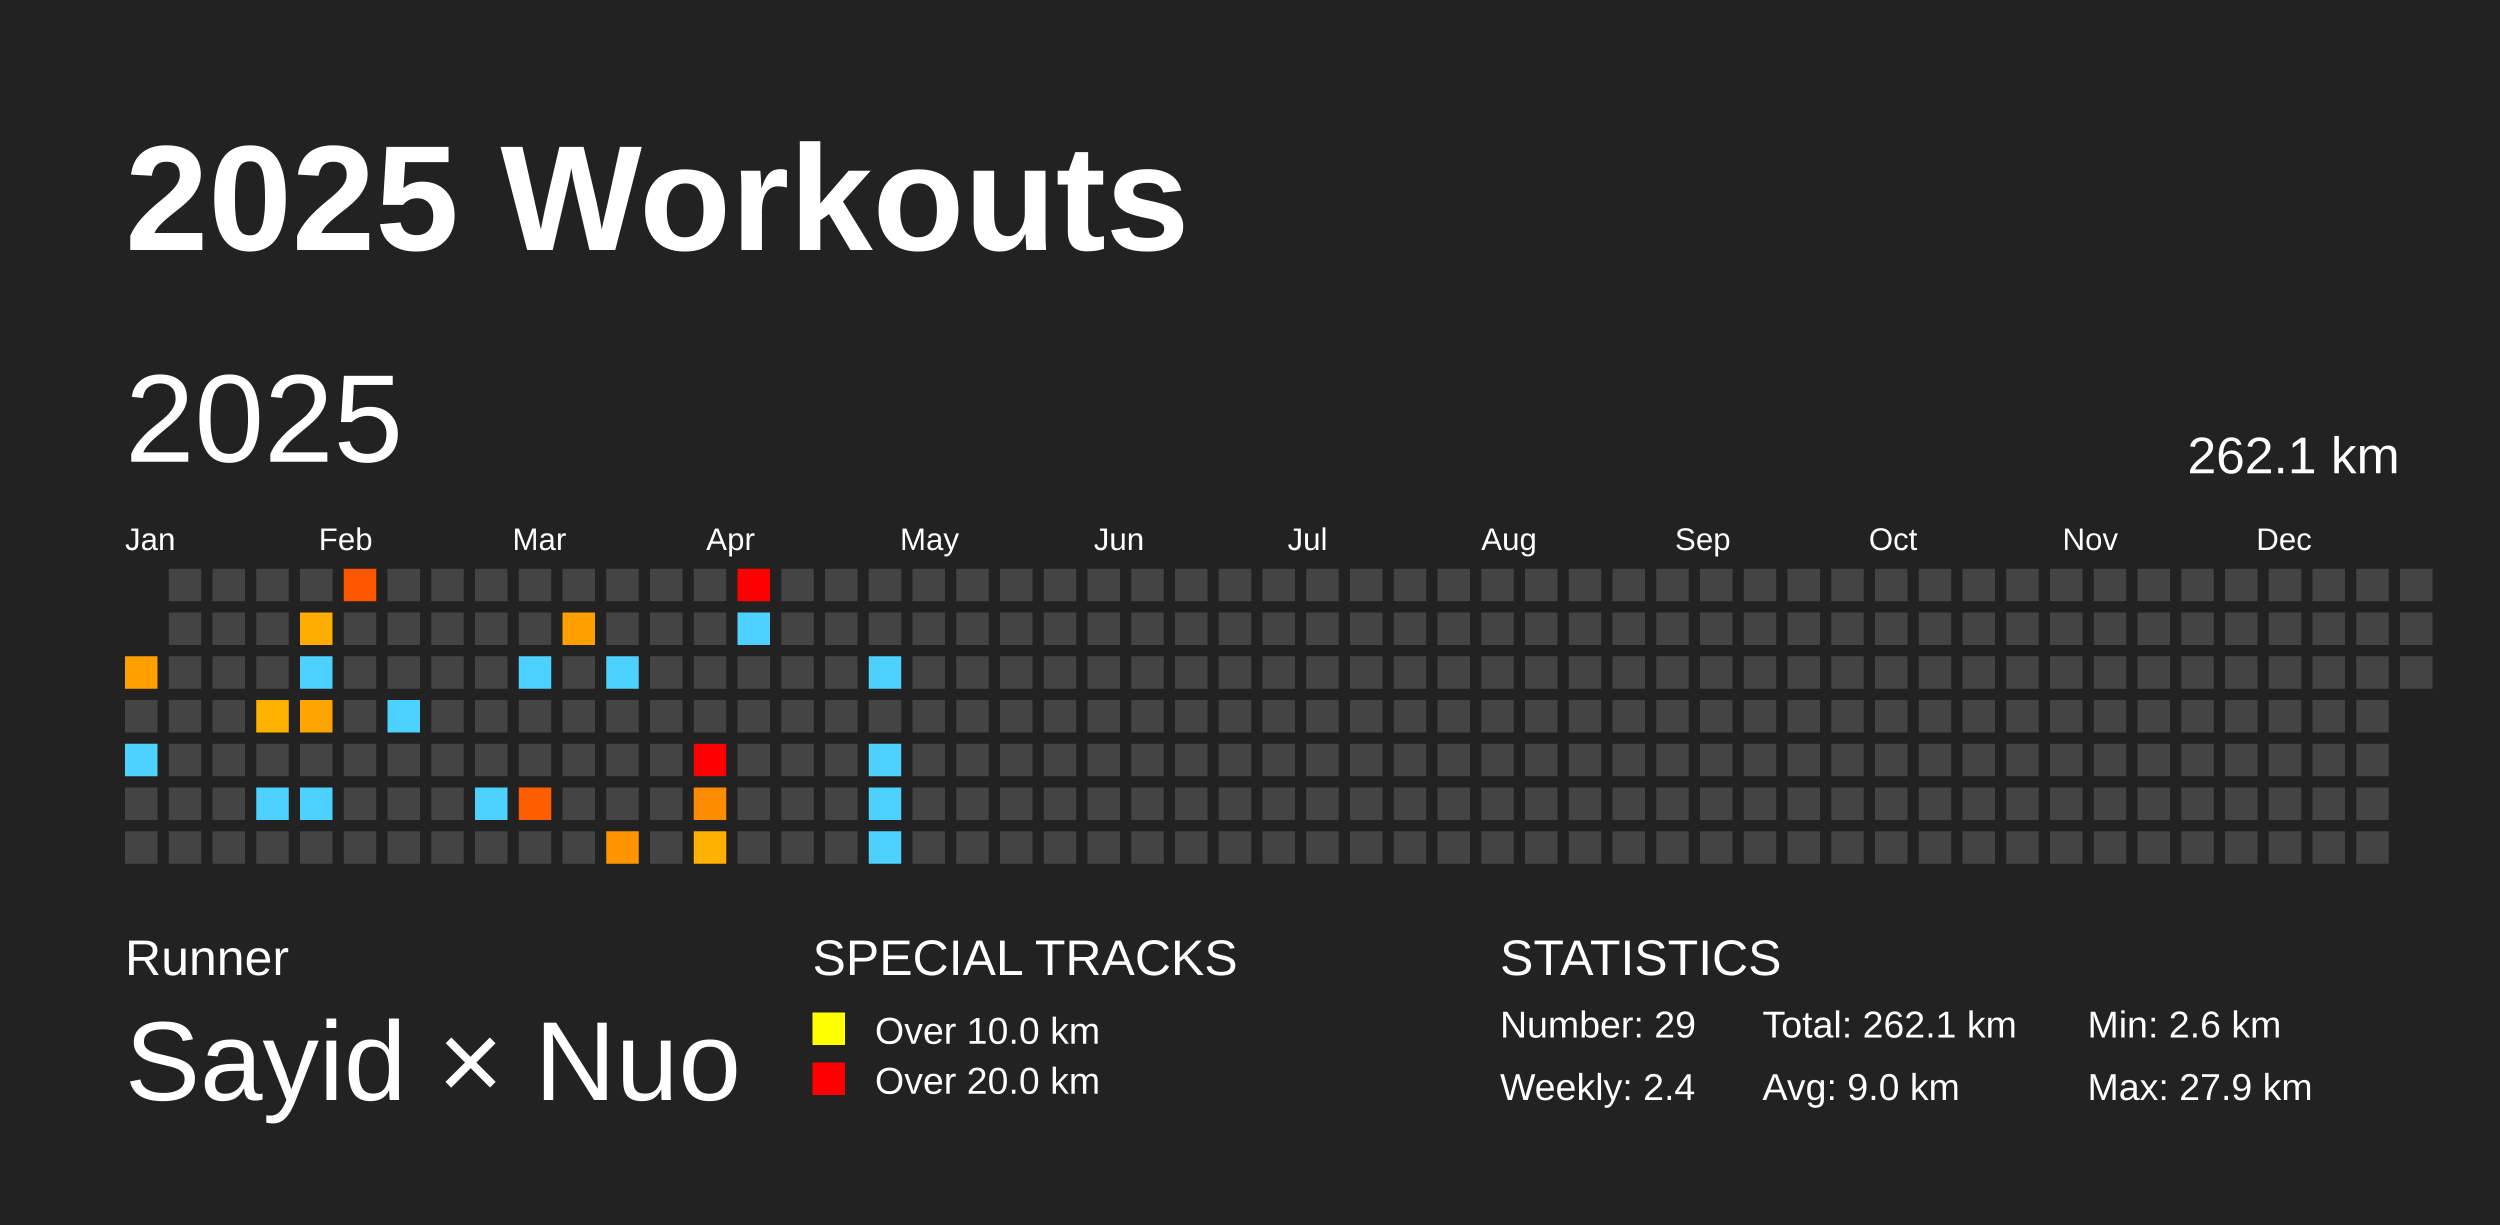
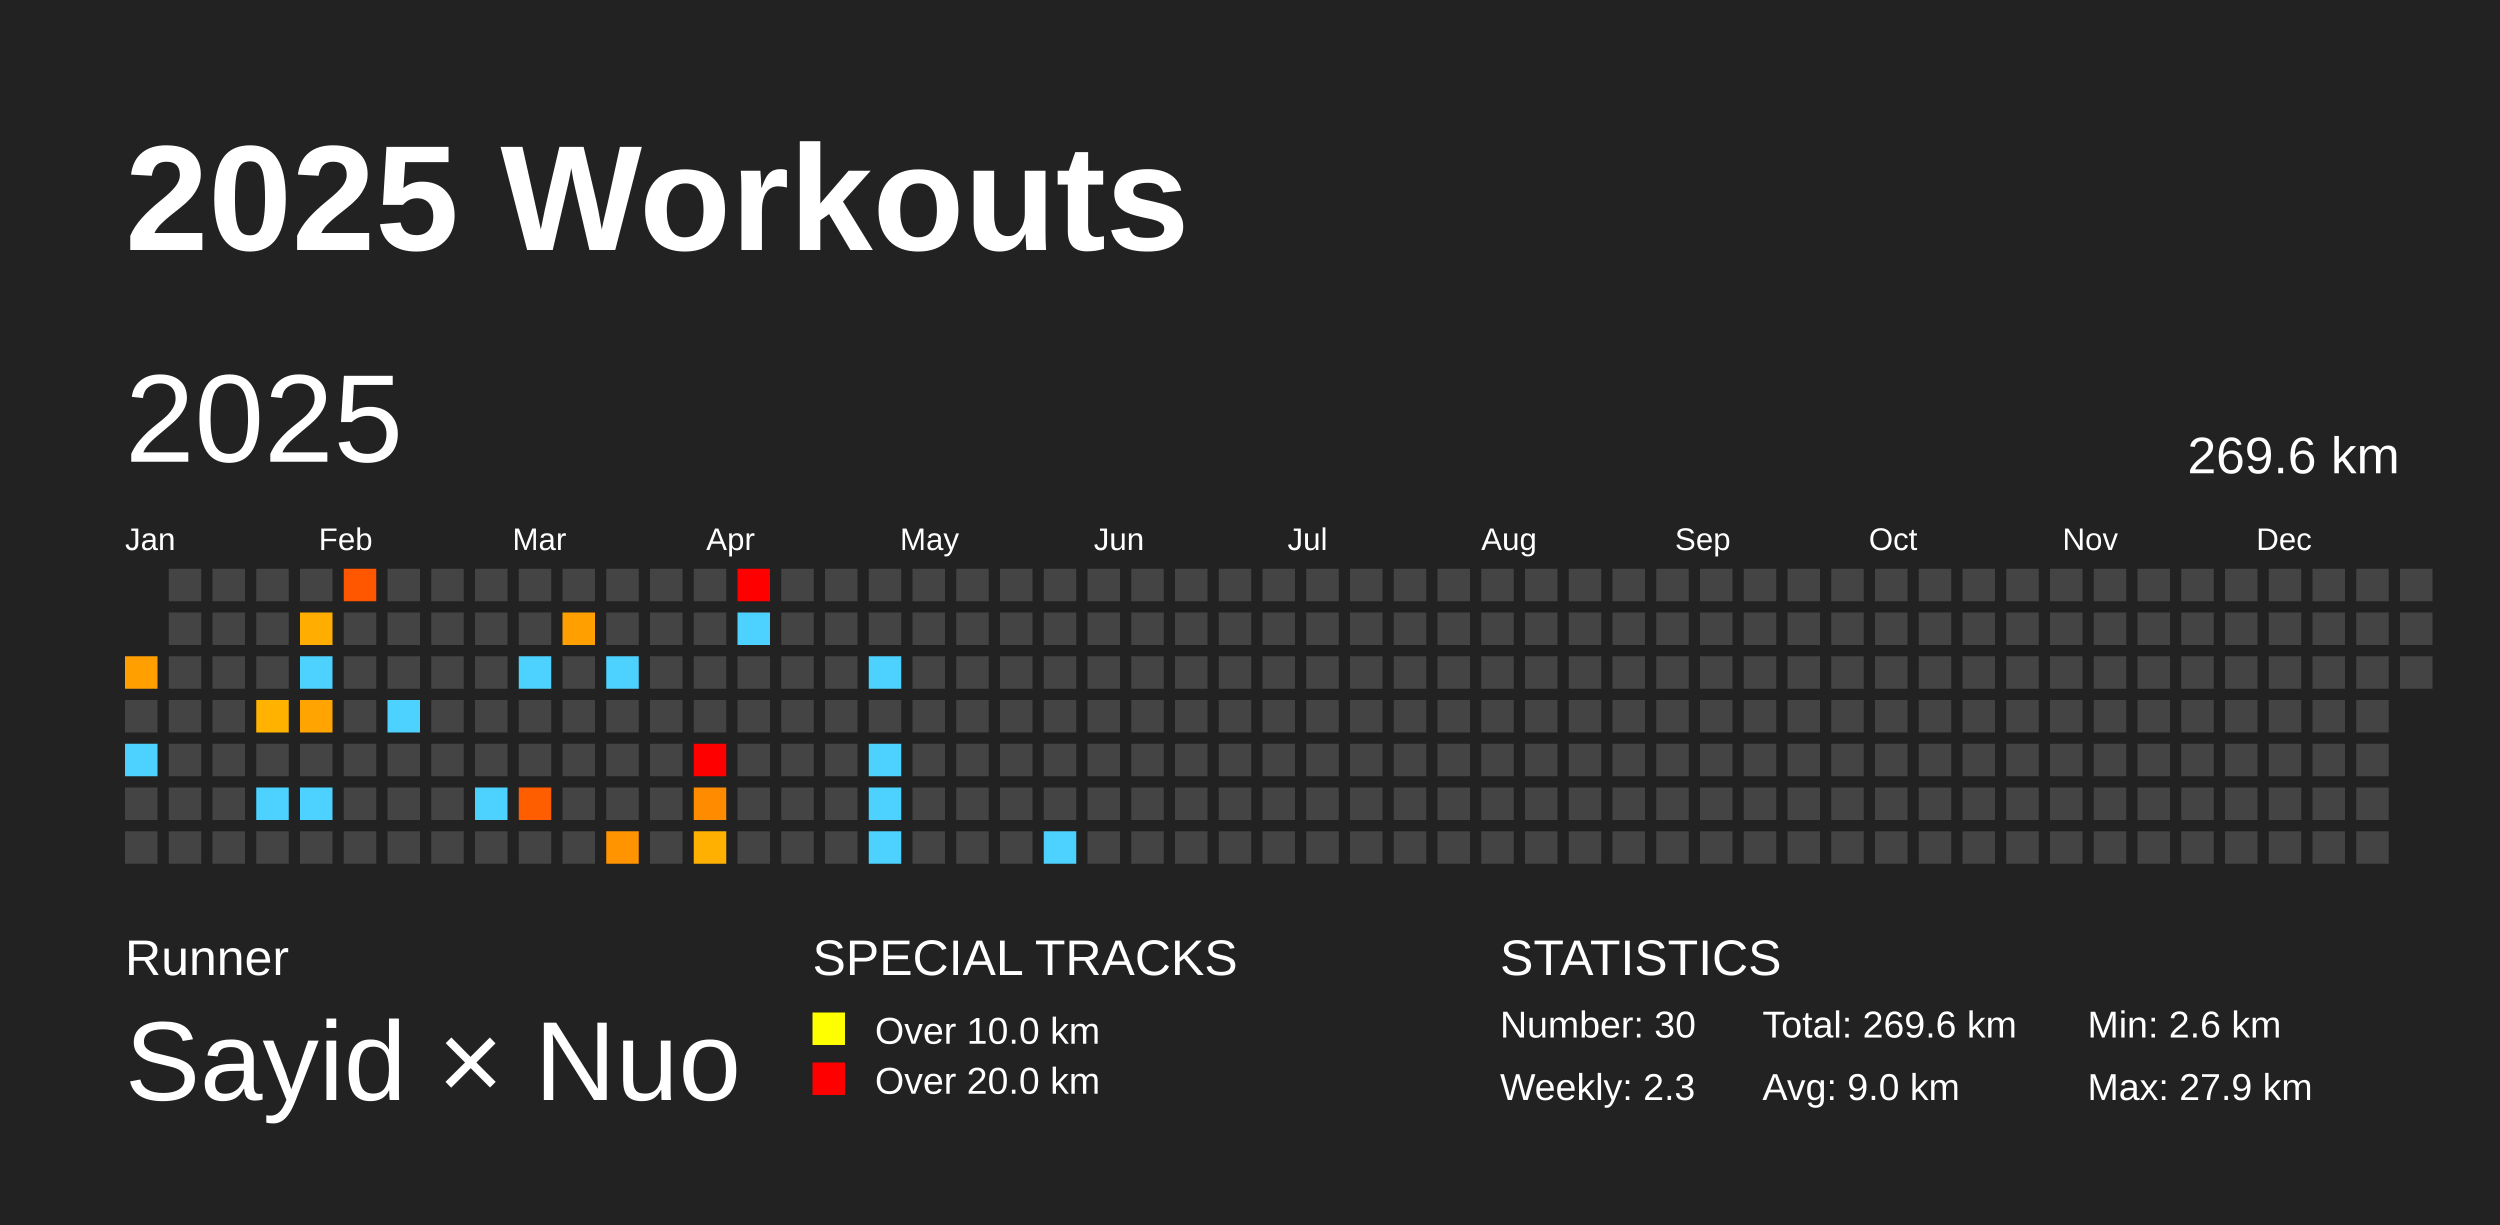
<svg xmlns="http://www.w3.org/2000/svg" baseProfile="full" height="98mm" version="1.1" viewBox="0,0,200,98" width="200mm">
  <defs />
  <rect fill="#222222" height="98" width="200" x="0" y="0" />
  <text fill="#FFFFFF" style="font-size:12px; font-family:Arial; font-weight:bold;" x="10" y="20">2025 Workouts</text>
  <text fill="#FFFFFF" style="font-size:4px; font-family:Arial" x="10" y="78">Runner</text>
  <text fill="#FFFFFF" style="font-size:9px; font-family:Arial" x="10" y="88">Sayid × Nuo</text>
  <text fill="#FFFFFF" style="font-size:4px; font-family:Arial" x="65" y="78">SPECIAL TRACKS</text>
  <rect fill="yellow" height="2.6" width="2.6" x="65" y="81" />
  <text fill="#FFFFFF" style="font-size:3px; font-family:Arial" x="70" y="83.5">Over 10.0 km</text>
  <rect fill="red" height="2.6" width="2.6" x="65" y="85" />
  <text fill="#FFFFFF" style="font-size:3px; font-family:Arial" x="70" y="87.5">Over 20.0 km</text>
  <text fill="#FFFFFF" style="font-size:4px; font-family:Arial" x="120" y="78">STATISTICS</text>
-   <text fill="#FFFFFF" style="font-size:3px; font-family:Arial" x="120" y="83">Number: 29</text>
-   <text fill="#FFFFFF" style="font-size:3px; font-family:Arial" x="120" y="88">Weekly: 2.4</text>
-   <text fill="#FFFFFF" style="font-size:3px; font-family:Arial" x="141" y="83">Total: 262.1 km</text>
+   <text fill="#FFFFFF" style="font-size:3px; font-family:Arial" x="120" y="83">Number: 30</text>
+   <text fill="#FFFFFF" style="font-size:3px; font-family:Arial" x="120" y="88">Weekly: 2.3</text>
+   <text fill="#FFFFFF" style="font-size:3px; font-family:Arial" x="141" y="83">Total: 269.6 km</text>
  <text fill="#FFFFFF" style="font-size:3px; font-family:Arial" x="141" y="88">Avg: 9.0 km</text>
  <text fill="#FFFFFF" style="font-size:3px; font-family:Arial" x="167" y="83">Min: 2.6 km</text>
  <text fill="#FFFFFF" style="font-size:3px; font-family:Arial" x="167" y="88">Max: 27.9 km</text>
  <text dominant-baseline="hanging" fill="#FFFFFF" style="font-size:10.0px; font-family:Arial;" x="10" y="30">2025</text>
-   <text dominant-baseline="hanging" fill="#FFFFFF" style="font-size:4.125px; font-family:Arial;" x="175" y="35">262.1 km</text>
+   <text dominant-baseline="hanging" fill="#FFFFFF" style="font-size:4.125px; font-family:Arial;" x="175" y="35">269.6 km</text>
  <text fill="#FFFFFF" style="font-size:2.5px; font-family:Arial" x="10.0" y="44">Jan</text>
  <text fill="#FFFFFF" style="font-size:2.5px; font-family:Arial" x="25.5" y="44">Feb</text>
  <text fill="#FFFFFF" style="font-size:2.5px; font-family:Arial" x="41.0" y="44">Mar</text>
  <text fill="#FFFFFF" style="font-size:2.5px; font-family:Arial" x="56.5" y="44">Apr</text>
  <text fill="#FFFFFF" style="font-size:2.5px; font-family:Arial" x="72.0" y="44">May</text>
  <text fill="#FFFFFF" style="font-size:2.5px; font-family:Arial" x="87.5" y="44">Jun</text>
  <text fill="#FFFFFF" style="font-size:2.5px; font-family:Arial" x="103.0" y="44">Jul</text>
  <text fill="#FFFFFF" style="font-size:2.5px; font-family:Arial" x="118.5" y="44">Aug</text>
  <text fill="#FFFFFF" style="font-size:2.5px; font-family:Arial" x="134.0" y="44">Sep</text>
  <text fill="#FFFFFF" style="font-size:2.5px; font-family:Arial" x="149.5" y="44">Oct</text>
  <text fill="#FFFFFF" style="font-size:2.5px; font-family:Arial" x="165.0" y="44">Nov</text>
  <text fill="#FFFFFF" style="font-size:2.5px; font-family:Arial" x="180.5" y="44">Dec</text>
  <rect fill="#ff9f00" height="2.6" width="2.6" x="10.0" y="52.5" />
  <rect fill="#444444" height="2.6" width="2.6" x="10.0" y="56.0" />
  <rect fill="#4dd2ff" height="2.6" width="2.6" x="10.0" y="59.5" />
  <rect fill="#444444" height="2.6" width="2.6" x="10.0" y="63.0" />
  <rect fill="#444444" height="2.6" width="2.6" x="10.0" y="66.5" />
  <rect fill="#444444" height="2.6" width="2.6" x="13.5" y="45.5" />
  <rect fill="#444444" height="2.6" width="2.6" x="13.5" y="49.0" />
  <rect fill="#444444" height="2.6" width="2.6" x="13.5" y="52.5" />
  <rect fill="#444444" height="2.6" width="2.6" x="13.5" y="56.0" />
  <rect fill="#444444" height="2.6" width="2.6" x="13.5" y="59.5" />
  <rect fill="#444444" height="2.6" width="2.6" x="13.5" y="63.0" />
  <rect fill="#444444" height="2.6" width="2.6" x="13.5" y="66.5" />
  <rect fill="#444444" height="2.6" width="2.6" x="17.0" y="45.5" />
  <rect fill="#444444" height="2.6" width="2.6" x="17.0" y="49.0" />
  <rect fill="#444444" height="2.6" width="2.6" x="17.0" y="52.5" />
  <rect fill="#444444" height="2.6" width="2.6" x="17.0" y="56.0" />
  <rect fill="#444444" height="2.6" width="2.6" x="17.0" y="59.5" />
  <rect fill="#444444" height="2.6" width="2.6" x="17.0" y="63.0" />
  <rect fill="#444444" height="2.6" width="2.6" x="17.0" y="66.5" />
  <rect fill="#444444" height="2.6" width="2.6" x="20.5" y="45.5" />
  <rect fill="#444444" height="2.6" width="2.6" x="20.5" y="49.0" />
  <rect fill="#444444" height="2.6" width="2.6" x="20.5" y="52.5" />
  <rect fill="#ffb300" height="2.6" width="2.6" x="20.5" y="56.0" />
  <rect fill="#444444" height="2.6" width="2.6" x="20.5" y="59.5" />
  <rect fill="#4dd2ff" height="2.6" width="2.6" x="20.5" y="63.0" />
  <rect fill="#444444" height="2.6" width="2.6" x="20.5" y="66.5" />
  <rect fill="#444444" height="2.6" width="2.6" x="24.0" y="45.5" />
  <rect fill="#ffad00" height="2.6" width="2.6" x="24.0" y="49.0" />
  <rect fill="#4dd2ff" height="2.6" width="2.6" x="24.0" y="52.5" />
  <rect fill="#ffa400" height="2.6" width="2.6" x="24.0" y="56.0" />
  <rect fill="#444444" height="2.6" width="2.6" x="24.0" y="59.5" />
  <rect fill="#4dd2ff" height="2.6" width="2.6" x="24.0" y="63.0" />
  <rect fill="#444444" height="2.6" width="2.6" x="24.0" y="66.5" />
  <rect fill="#ff5700" height="2.6" width="2.6" x="27.5" y="45.5" />
  <rect fill="#444444" height="2.6" width="2.6" x="27.5" y="49.0" />
  <rect fill="#444444" height="2.6" width="2.6" x="27.5" y="52.5" />
  <rect fill="#444444" height="2.6" width="2.6" x="27.5" y="56.0" />
  <rect fill="#444444" height="2.6" width="2.6" x="27.5" y="59.5" />
  <rect fill="#444444" height="2.6" width="2.6" x="27.5" y="63.0" />
  <rect fill="#444444" height="2.6" width="2.6" x="27.5" y="66.5" />
  <rect fill="#444444" height="2.6" width="2.6" x="31.0" y="45.5" />
  <rect fill="#444444" height="2.6" width="2.6" x="31.0" y="49.0" />
  <rect fill="#444444" height="2.6" width="2.6" x="31.0" y="52.5" />
  <rect fill="#4dd2ff" height="2.6" width="2.6" x="31.0" y="56.0" />
  <rect fill="#444444" height="2.6" width="2.6" x="31.0" y="59.5" />
  <rect fill="#444444" height="2.6" width="2.6" x="31.0" y="63.0" />
  <rect fill="#444444" height="2.6" width="2.6" x="31.0" y="66.5" />
  <rect fill="#444444" height="2.6" width="2.6" x="34.5" y="45.5" />
  <rect fill="#444444" height="2.6" width="2.6" x="34.5" y="49.0" />
  <rect fill="#444444" height="2.6" width="2.6" x="34.5" y="52.5" />
  <rect fill="#444444" height="2.6" width="2.6" x="34.5" y="56.0" />
  <rect fill="#444444" height="2.6" width="2.6" x="34.5" y="59.5" />
  <rect fill="#444444" height="2.6" width="2.6" x="34.5" y="63.0" />
  <rect fill="#444444" height="2.6" width="2.6" x="34.5" y="66.5" />
  <rect fill="#444444" height="2.6" width="2.6" x="38.0" y="45.5" />
  <rect fill="#444444" height="2.6" width="2.6" x="38.0" y="49.0" />
  <rect fill="#444444" height="2.6" width="2.6" x="38.0" y="52.5" />
  <rect fill="#444444" height="2.6" width="2.6" x="38.0" y="56.0" />
  <rect fill="#444444" height="2.6" width="2.6" x="38.0" y="59.5" />
  <rect fill="#4dd2ff" height="2.6" width="2.6" x="38.0" y="63.0" />
  <rect fill="#444444" height="2.6" width="2.6" x="38.0" y="66.5" />
  <rect fill="#444444" height="2.6" width="2.6" x="41.5" y="45.5" />
  <rect fill="#444444" height="2.6" width="2.6" x="41.5" y="49.0" />
  <rect fill="#4dd2ff" height="2.6" width="2.6" x="41.5" y="52.5" />
  <rect fill="#444444" height="2.6" width="2.6" x="41.5" y="56.0" />
  <rect fill="#444444" height="2.6" width="2.6" x="41.5" y="59.5" />
  <rect fill="#ff5e00" height="2.6" width="2.6" x="41.5" y="63.0" />
  <rect fill="#444444" height="2.6" width="2.6" x="41.5" y="66.5" />
  <rect fill="#444444" height="2.6" width="2.6" x="45.0" y="45.5" />
  <rect fill="#ff9f00" height="2.6" width="2.6" x="45.0" y="49.0" />
  <rect fill="#444444" height="2.6" width="2.6" x="45.0" y="52.5" />
  <rect fill="#444444" height="2.6" width="2.6" x="45.0" y="56.0" />
  <rect fill="#444444" height="2.6" width="2.6" x="45.0" y="59.5" />
  <rect fill="#444444" height="2.6" width="2.6" x="45.0" y="63.0" />
  <rect fill="#444444" height="2.6" width="2.6" x="45.0" y="66.5" />
  <rect fill="#444444" height="2.6" width="2.6" x="48.5" y="45.5" />
  <rect fill="#444444" height="2.6" width="2.6" x="48.5" y="49.0" />
  <rect fill="#4dd2ff" height="2.6" width="2.6" x="48.5" y="52.5" />
  <rect fill="#444444" height="2.6" width="2.6" x="48.5" y="56.0" />
  <rect fill="#444444" height="2.6" width="2.6" x="48.5" y="59.5" />
  <rect fill="#444444" height="2.6" width="2.6" x="48.5" y="63.0" />
  <rect fill="#ff9300" height="2.6" width="2.6" x="48.5" y="66.5" />
  <rect fill="#444444" height="2.6" width="2.6" x="52.0" y="45.5" />
  <rect fill="#444444" height="2.6" width="2.6" x="52.0" y="49.0" />
  <rect fill="#444444" height="2.6" width="2.6" x="52.0" y="52.5" />
  <rect fill="#444444" height="2.6" width="2.6" x="52.0" y="56.0" />
  <rect fill="#444444" height="2.6" width="2.6" x="52.0" y="59.5" />
  <rect fill="#444444" height="2.6" width="2.6" x="52.0" y="63.0" />
  <rect fill="#444444" height="2.6" width="2.6" x="52.0" y="66.5" />
  <rect fill="#444444" height="2.6" width="2.6" x="55.5" y="45.5" />
  <rect fill="#444444" height="2.6" width="2.6" x="55.5" y="49.0" />
  <rect fill="#444444" height="2.6" width="2.6" x="55.5" y="52.5" />
  <rect fill="#444444" height="2.6" width="2.6" x="55.5" y="56.0" />
  <rect fill="red" height="2.6" width="2.6" x="55.5" y="59.5" />
  <rect fill="#ff8c00" height="2.6" width="2.6" x="55.5" y="63.0" />
  <rect fill="#ffb000" height="2.6" width="2.6" x="55.5" y="66.5" />
  <rect fill="red" height="2.6" width="2.6" x="59.0" y="45.5" />
  <rect fill="#4dd2ff" height="2.6" width="2.6" x="59.0" y="49.0" />
  <rect fill="#444444" height="2.6" width="2.6" x="59.0" y="52.5" />
  <rect fill="#444444" height="2.6" width="2.6" x="59.0" y="56.0" />
  <rect fill="#444444" height="2.6" width="2.6" x="59.0" y="59.5" />
  <rect fill="#444444" height="2.6" width="2.6" x="59.0" y="63.0" />
  <rect fill="#444444" height="2.6" width="2.6" x="59.0" y="66.5" />
  <rect fill="#444444" height="2.6" width="2.6" x="62.5" y="45.5" />
  <rect fill="#444444" height="2.6" width="2.6" x="62.5" y="49.0" />
  <rect fill="#444444" height="2.6" width="2.6" x="62.5" y="52.5" />
  <rect fill="#444444" height="2.6" width="2.6" x="62.5" y="56.0" />
  <rect fill="#444444" height="2.6" width="2.6" x="62.5" y="59.5" />
  <rect fill="#444444" height="2.6" width="2.6" x="62.5" y="63.0" />
  <rect fill="#444444" height="2.6" width="2.6" x="62.5" y="66.5" />
  <rect fill="#444444" height="2.6" width="2.6" x="66.0" y="45.5" />
  <rect fill="#444444" height="2.6" width="2.6" x="66.0" y="49.0" />
  <rect fill="#444444" height="2.6" width="2.6" x="66.0" y="52.5" />
  <rect fill="#444444" height="2.6" width="2.6" x="66.0" y="56.0" />
  <rect fill="#444444" height="2.6" width="2.6" x="66.0" y="59.5" />
  <rect fill="#444444" height="2.6" width="2.6" x="66.0" y="63.0" />
  <rect fill="#444444" height="2.6" width="2.6" x="66.0" y="66.5" />
  <rect fill="#444444" height="2.6" width="2.6" x="69.5" y="45.5" />
  <rect fill="#444444" height="2.6" width="2.6" x="69.5" y="49.0" />
  <rect fill="#4dd2ff" height="2.6" width="2.6" x="69.5" y="52.5" />
  <rect fill="#444444" height="2.6" width="2.6" x="69.5" y="56.0" />
  <rect fill="#4dd2ff" height="2.6" width="2.6" x="69.5" y="59.5" />
  <rect fill="#4dd2ff" height="2.6" width="2.6" x="69.5" y="63.0" />
  <rect fill="#4dd2ff" height="2.6" width="2.6" x="69.5" y="66.5" />
  <rect fill="#444444" height="2.6" width="2.6" x="73.0" y="45.5" />
  <rect fill="#444444" height="2.6" width="2.6" x="73.0" y="49.0" />
  <rect fill="#444444" height="2.6" width="2.6" x="73.0" y="52.5" />
  <rect fill="#444444" height="2.6" width="2.6" x="73.0" y="56.0" />
  <rect fill="#444444" height="2.6" width="2.6" x="73.0" y="59.5" />
  <rect fill="#444444" height="2.6" width="2.6" x="73.0" y="63.0" />
  <rect fill="#444444" height="2.6" width="2.6" x="73.0" y="66.5" />
  <rect fill="#444444" height="2.6" width="2.6" x="76.5" y="45.5" />
  <rect fill="#444444" height="2.6" width="2.6" x="76.5" y="49.0" />
  <rect fill="#444444" height="2.6" width="2.6" x="76.5" y="52.5" />
  <rect fill="#444444" height="2.6" width="2.6" x="76.5" y="56.0" />
  <rect fill="#444444" height="2.6" width="2.6" x="76.5" y="59.5" />
  <rect fill="#444444" height="2.6" width="2.6" x="76.5" y="63.0" />
  <rect fill="#444444" height="2.6" width="2.6" x="76.5" y="66.5" />
  <rect fill="#444444" height="2.6" width="2.6" x="80.0" y="45.5" />
  <rect fill="#444444" height="2.6" width="2.6" x="80.0" y="49.0" />
  <rect fill="#444444" height="2.6" width="2.6" x="80.0" y="52.5" />
  <rect fill="#444444" height="2.6" width="2.6" x="80.0" y="56.0" />
  <rect fill="#444444" height="2.6" width="2.6" x="80.0" y="59.5" />
  <rect fill="#444444" height="2.6" width="2.6" x="80.0" y="63.0" />
  <rect fill="#444444" height="2.6" width="2.6" x="80.0" y="66.5" />
  <rect fill="#444444" height="2.6" width="2.6" x="83.5" y="45.5" />
  <rect fill="#444444" height="2.6" width="2.6" x="83.5" y="49.0" />
  <rect fill="#444444" height="2.6" width="2.6" x="83.5" y="52.5" />
  <rect fill="#444444" height="2.6" width="2.6" x="83.5" y="56.0" />
  <rect fill="#444444" height="2.6" width="2.6" x="83.5" y="59.5" />
  <rect fill="#444444" height="2.6" width="2.6" x="83.5" y="63.0" />
-   <rect fill="#444444" height="2.6" width="2.6" x="83.5" y="66.5" />
+   <rect fill="#4dd2ff" height="2.6" width="2.6" x="83.5" y="66.5" />
  <rect fill="#444444" height="2.6" width="2.6" x="87.0" y="45.5" />
  <rect fill="#444444" height="2.6" width="2.6" x="87.0" y="49.0" />
  <rect fill="#444444" height="2.6" width="2.6" x="87.0" y="52.5" />
  <rect fill="#444444" height="2.6" width="2.6" x="87.0" y="56.0" />
  <rect fill="#444444" height="2.6" width="2.6" x="87.0" y="59.5" />
  <rect fill="#444444" height="2.6" width="2.6" x="87.0" y="63.0" />
  <rect fill="#444444" height="2.6" width="2.6" x="87.0" y="66.5" />
  <rect fill="#444444" height="2.6" width="2.6" x="90.5" y="45.5" />
  <rect fill="#444444" height="2.6" width="2.6" x="90.5" y="49.0" />
  <rect fill="#444444" height="2.6" width="2.6" x="90.5" y="52.5" />
  <rect fill="#444444" height="2.6" width="2.6" x="90.5" y="56.0" />
  <rect fill="#444444" height="2.6" width="2.6" x="90.5" y="59.5" />
  <rect fill="#444444" height="2.6" width="2.6" x="90.5" y="63.0" />
  <rect fill="#444444" height="2.6" width="2.6" x="90.5" y="66.5" />
  <rect fill="#444444" height="2.6" width="2.6" x="94.0" y="45.5" />
  <rect fill="#444444" height="2.6" width="2.6" x="94.0" y="49.0" />
  <rect fill="#444444" height="2.6" width="2.6" x="94.0" y="52.5" />
  <rect fill="#444444" height="2.6" width="2.6" x="94.0" y="56.0" />
  <rect fill="#444444" height="2.6" width="2.6" x="94.0" y="59.5" />
  <rect fill="#444444" height="2.6" width="2.6" x="94.0" y="63.0" />
  <rect fill="#444444" height="2.6" width="2.6" x="94.0" y="66.5" />
  <rect fill="#444444" height="2.6" width="2.6" x="97.5" y="45.5" />
  <rect fill="#444444" height="2.6" width="2.6" x="97.5" y="49.0" />
  <rect fill="#444444" height="2.6" width="2.6" x="97.5" y="52.5" />
  <rect fill="#444444" height="2.6" width="2.6" x="97.5" y="56.0" />
  <rect fill="#444444" height="2.6" width="2.6" x="97.5" y="59.5" />
  <rect fill="#444444" height="2.6" width="2.6" x="97.5" y="63.0" />
  <rect fill="#444444" height="2.6" width="2.6" x="97.5" y="66.5" />
  <rect fill="#444444" height="2.6" width="2.6" x="101.0" y="45.5" />
  <rect fill="#444444" height="2.6" width="2.6" x="101.0" y="49.0" />
  <rect fill="#444444" height="2.6" width="2.6" x="101.0" y="52.5" />
  <rect fill="#444444" height="2.6" width="2.6" x="101.0" y="56.0" />
  <rect fill="#444444" height="2.6" width="2.6" x="101.0" y="59.5" />
  <rect fill="#444444" height="2.6" width="2.6" x="101.0" y="63.0" />
  <rect fill="#444444" height="2.6" width="2.6" x="101.0" y="66.5" />
  <rect fill="#444444" height="2.6" width="2.6" x="104.5" y="45.5" />
  <rect fill="#444444" height="2.6" width="2.6" x="104.5" y="49.0" />
  <rect fill="#444444" height="2.6" width="2.6" x="104.5" y="52.5" />
  <rect fill="#444444" height="2.6" width="2.6" x="104.5" y="56.0" />
  <rect fill="#444444" height="2.6" width="2.6" x="104.5" y="59.5" />
  <rect fill="#444444" height="2.6" width="2.6" x="104.5" y="63.0" />
  <rect fill="#444444" height="2.6" width="2.6" x="104.5" y="66.5" />
  <rect fill="#444444" height="2.6" width="2.6" x="108.0" y="45.5" />
  <rect fill="#444444" height="2.6" width="2.6" x="108.0" y="49.0" />
  <rect fill="#444444" height="2.6" width="2.6" x="108.0" y="52.5" />
  <rect fill="#444444" height="2.6" width="2.6" x="108.0" y="56.0" />
  <rect fill="#444444" height="2.6" width="2.6" x="108.0" y="59.5" />
  <rect fill="#444444" height="2.6" width="2.6" x="108.0" y="63.0" />
  <rect fill="#444444" height="2.6" width="2.6" x="108.0" y="66.5" />
  <rect fill="#444444" height="2.6" width="2.6" x="111.5" y="45.5" />
  <rect fill="#444444" height="2.6" width="2.6" x="111.5" y="49.0" />
  <rect fill="#444444" height="2.6" width="2.6" x="111.5" y="52.5" />
  <rect fill="#444444" height="2.6" width="2.6" x="111.5" y="56.0" />
  <rect fill="#444444" height="2.6" width="2.6" x="111.5" y="59.5" />
  <rect fill="#444444" height="2.6" width="2.6" x="111.5" y="63.0" />
  <rect fill="#444444" height="2.6" width="2.6" x="111.5" y="66.5" />
  <rect fill="#444444" height="2.6" width="2.6" x="115.0" y="45.5" />
  <rect fill="#444444" height="2.6" width="2.6" x="115.0" y="49.0" />
  <rect fill="#444444" height="2.6" width="2.6" x="115.0" y="52.5" />
  <rect fill="#444444" height="2.6" width="2.6" x="115.0" y="56.0" />
  <rect fill="#444444" height="2.6" width="2.6" x="115.0" y="59.5" />
  <rect fill="#444444" height="2.6" width="2.6" x="115.0" y="63.0" />
  <rect fill="#444444" height="2.6" width="2.6" x="115.0" y="66.5" />
  <rect fill="#444444" height="2.6" width="2.6" x="118.5" y="45.5" />
  <rect fill="#444444" height="2.6" width="2.6" x="118.5" y="49.0" />
  <rect fill="#444444" height="2.6" width="2.6" x="118.5" y="52.5" />
  <rect fill="#444444" height="2.6" width="2.6" x="118.5" y="56.0" />
  <rect fill="#444444" height="2.6" width="2.6" x="118.5" y="59.5" />
  <rect fill="#444444" height="2.6" width="2.6" x="118.5" y="63.0" />
  <rect fill="#444444" height="2.6" width="2.6" x="118.5" y="66.5" />
  <rect fill="#444444" height="2.6" width="2.6" x="122.0" y="45.5" />
  <rect fill="#444444" height="2.6" width="2.6" x="122.0" y="49.0" />
  <rect fill="#444444" height="2.6" width="2.6" x="122.0" y="52.5" />
  <rect fill="#444444" height="2.6" width="2.6" x="122.0" y="56.0" />
  <rect fill="#444444" height="2.6" width="2.6" x="122.0" y="59.5" />
  <rect fill="#444444" height="2.6" width="2.6" x="122.0" y="63.0" />
  <rect fill="#444444" height="2.6" width="2.6" x="122.0" y="66.5" />
  <rect fill="#444444" height="2.6" width="2.6" x="125.5" y="45.5" />
  <rect fill="#444444" height="2.6" width="2.6" x="125.5" y="49.0" />
  <rect fill="#444444" height="2.6" width="2.6" x="125.5" y="52.5" />
  <rect fill="#444444" height="2.6" width="2.6" x="125.5" y="56.0" />
  <rect fill="#444444" height="2.6" width="2.6" x="125.5" y="59.5" />
  <rect fill="#444444" height="2.6" width="2.6" x="125.5" y="63.0" />
  <rect fill="#444444" height="2.6" width="2.6" x="125.5" y="66.5" />
  <rect fill="#444444" height="2.6" width="2.6" x="129.0" y="45.5" />
  <rect fill="#444444" height="2.6" width="2.6" x="129.0" y="49.0" />
  <rect fill="#444444" height="2.6" width="2.6" x="129.0" y="52.5" />
  <rect fill="#444444" height="2.6" width="2.6" x="129.0" y="56.0" />
  <rect fill="#444444" height="2.6" width="2.6" x="129.0" y="59.5" />
  <rect fill="#444444" height="2.6" width="2.6" x="129.0" y="63.0" />
  <rect fill="#444444" height="2.6" width="2.6" x="129.0" y="66.5" />
  <rect fill="#444444" height="2.6" width="2.6" x="132.5" y="45.5" />
  <rect fill="#444444" height="2.6" width="2.6" x="132.5" y="49.0" />
  <rect fill="#444444" height="2.6" width="2.6" x="132.5" y="52.5" />
  <rect fill="#444444" height="2.6" width="2.6" x="132.5" y="56.0" />
  <rect fill="#444444" height="2.6" width="2.6" x="132.5" y="59.5" />
  <rect fill="#444444" height="2.6" width="2.6" x="132.5" y="63.0" />
  <rect fill="#444444" height="2.6" width="2.6" x="132.5" y="66.5" />
  <rect fill="#444444" height="2.6" width="2.6" x="136.0" y="45.5" />
  <rect fill="#444444" height="2.6" width="2.6" x="136.0" y="49.0" />
  <rect fill="#444444" height="2.6" width="2.6" x="136.0" y="52.5" />
  <rect fill="#444444" height="2.6" width="2.6" x="136.0" y="56.0" />
  <rect fill="#444444" height="2.6" width="2.6" x="136.0" y="59.5" />
  <rect fill="#444444" height="2.6" width="2.6" x="136.0" y="63.0" />
  <rect fill="#444444" height="2.6" width="2.6" x="136.0" y="66.5" />
  <rect fill="#444444" height="2.6" width="2.6" x="139.5" y="45.5" />
  <rect fill="#444444" height="2.6" width="2.6" x="139.5" y="49.0" />
  <rect fill="#444444" height="2.6" width="2.6" x="139.5" y="52.5" />
  <rect fill="#444444" height="2.6" width="2.6" x="139.5" y="56.0" />
  <rect fill="#444444" height="2.6" width="2.6" x="139.5" y="59.5" />
  <rect fill="#444444" height="2.6" width="2.6" x="139.5" y="63.0" />
  <rect fill="#444444" height="2.6" width="2.6" x="139.5" y="66.5" />
  <rect fill="#444444" height="2.6" width="2.6" x="143.0" y="45.5" />
  <rect fill="#444444" height="2.6" width="2.6" x="143.0" y="49.0" />
  <rect fill="#444444" height="2.6" width="2.6" x="143.0" y="52.5" />
  <rect fill="#444444" height="2.6" width="2.6" x="143.0" y="56.0" />
  <rect fill="#444444" height="2.6" width="2.6" x="143.0" y="59.5" />
  <rect fill="#444444" height="2.6" width="2.6" x="143.0" y="63.0" />
  <rect fill="#444444" height="2.6" width="2.6" x="143.0" y="66.5" />
  <rect fill="#444444" height="2.6" width="2.6" x="146.5" y="45.5" />
  <rect fill="#444444" height="2.6" width="2.6" x="146.5" y="49.0" />
  <rect fill="#444444" height="2.6" width="2.6" x="146.5" y="52.5" />
  <rect fill="#444444" height="2.6" width="2.6" x="146.5" y="56.0" />
  <rect fill="#444444" height="2.6" width="2.6" x="146.5" y="59.5" />
  <rect fill="#444444" height="2.6" width="2.6" x="146.5" y="63.0" />
  <rect fill="#444444" height="2.6" width="2.6" x="146.5" y="66.5" />
  <rect fill="#444444" height="2.6" width="2.6" x="150.0" y="45.5" />
  <rect fill="#444444" height="2.6" width="2.6" x="150.0" y="49.0" />
  <rect fill="#444444" height="2.6" width="2.6" x="150.0" y="52.5" />
  <rect fill="#444444" height="2.6" width="2.6" x="150.0" y="56.0" />
  <rect fill="#444444" height="2.6" width="2.6" x="150.0" y="59.5" />
  <rect fill="#444444" height="2.6" width="2.6" x="150.0" y="63.0" />
  <rect fill="#444444" height="2.6" width="2.6" x="150.0" y="66.5" />
  <rect fill="#444444" height="2.6" width="2.6" x="153.5" y="45.5" />
  <rect fill="#444444" height="2.6" width="2.6" x="153.5" y="49.0" />
  <rect fill="#444444" height="2.6" width="2.6" x="153.5" y="52.5" />
  <rect fill="#444444" height="2.6" width="2.6" x="153.5" y="56.0" />
  <rect fill="#444444" height="2.6" width="2.6" x="153.5" y="59.5" />
  <rect fill="#444444" height="2.6" width="2.6" x="153.5" y="63.0" />
  <rect fill="#444444" height="2.6" width="2.6" x="153.5" y="66.5" />
  <rect fill="#444444" height="2.6" width="2.6" x="157.0" y="45.5" />
  <rect fill="#444444" height="2.6" width="2.6" x="157.0" y="49.0" />
  <rect fill="#444444" height="2.6" width="2.6" x="157.0" y="52.5" />
  <rect fill="#444444" height="2.6" width="2.6" x="157.0" y="56.0" />
  <rect fill="#444444" height="2.6" width="2.6" x="157.0" y="59.5" />
  <rect fill="#444444" height="2.6" width="2.6" x="157.0" y="63.0" />
  <rect fill="#444444" height="2.6" width="2.6" x="157.0" y="66.5" />
  <rect fill="#444444" height="2.6" width="2.6" x="160.5" y="45.5" />
  <rect fill="#444444" height="2.6" width="2.6" x="160.5" y="49.0" />
  <rect fill="#444444" height="2.6" width="2.6" x="160.5" y="52.5" />
  <rect fill="#444444" height="2.6" width="2.6" x="160.5" y="56.0" />
  <rect fill="#444444" height="2.6" width="2.6" x="160.5" y="59.5" />
  <rect fill="#444444" height="2.6" width="2.6" x="160.5" y="63.0" />
  <rect fill="#444444" height="2.6" width="2.6" x="160.5" y="66.5" />
  <rect fill="#444444" height="2.6" width="2.6" x="164.0" y="45.5" />
  <rect fill="#444444" height="2.6" width="2.6" x="164.0" y="49.0" />
  <rect fill="#444444" height="2.6" width="2.6" x="164.0" y="52.5" />
  <rect fill="#444444" height="2.6" width="2.6" x="164.0" y="56.0" />
  <rect fill="#444444" height="2.6" width="2.6" x="164.0" y="59.5" />
  <rect fill="#444444" height="2.6" width="2.6" x="164.0" y="63.0" />
  <rect fill="#444444" height="2.6" width="2.6" x="164.0" y="66.5" />
  <rect fill="#444444" height="2.6" width="2.6" x="167.5" y="45.5" />
  <rect fill="#444444" height="2.6" width="2.6" x="167.5" y="49.0" />
  <rect fill="#444444" height="2.6" width="2.6" x="167.5" y="52.5" />
  <rect fill="#444444" height="2.6" width="2.6" x="167.5" y="56.0" />
  <rect fill="#444444" height="2.6" width="2.6" x="167.5" y="59.5" />
  <rect fill="#444444" height="2.6" width="2.6" x="167.5" y="63.0" />
  <rect fill="#444444" height="2.6" width="2.6" x="167.5" y="66.5" />
  <rect fill="#444444" height="2.6" width="2.6" x="171.0" y="45.5" />
  <rect fill="#444444" height="2.6" width="2.6" x="171.0" y="49.0" />
  <rect fill="#444444" height="2.6" width="2.6" x="171.0" y="52.5" />
  <rect fill="#444444" height="2.6" width="2.6" x="171.0" y="56.0" />
  <rect fill="#444444" height="2.6" width="2.6" x="171.0" y="59.5" />
  <rect fill="#444444" height="2.6" width="2.6" x="171.0" y="63.0" />
  <rect fill="#444444" height="2.6" width="2.6" x="171.0" y="66.5" />
  <rect fill="#444444" height="2.6" width="2.6" x="174.5" y="45.5" />
  <rect fill="#444444" height="2.6" width="2.6" x="174.5" y="49.0" />
  <rect fill="#444444" height="2.6" width="2.6" x="174.5" y="52.5" />
  <rect fill="#444444" height="2.6" width="2.6" x="174.5" y="56.0" />
  <rect fill="#444444" height="2.6" width="2.6" x="174.5" y="59.5" />
  <rect fill="#444444" height="2.6" width="2.6" x="174.5" y="63.0" />
  <rect fill="#444444" height="2.6" width="2.6" x="174.5" y="66.5" />
  <rect fill="#444444" height="2.6" width="2.6" x="178.0" y="45.5" />
  <rect fill="#444444" height="2.6" width="2.6" x="178.0" y="49.0" />
  <rect fill="#444444" height="2.6" width="2.6" x="178.0" y="52.5" />
  <rect fill="#444444" height="2.6" width="2.6" x="178.0" y="56.0" />
  <rect fill="#444444" height="2.6" width="2.6" x="178.0" y="59.5" />
  <rect fill="#444444" height="2.6" width="2.6" x="178.0" y="63.0" />
  <rect fill="#444444" height="2.6" width="2.6" x="178.0" y="66.5" />
  <rect fill="#444444" height="2.6" width="2.6" x="181.5" y="45.5" />
  <rect fill="#444444" height="2.6" width="2.6" x="181.5" y="49.0" />
  <rect fill="#444444" height="2.6" width="2.6" x="181.5" y="52.5" />
  <rect fill="#444444" height="2.6" width="2.6" x="181.5" y="56.0" />
  <rect fill="#444444" height="2.6" width="2.6" x="181.5" y="59.5" />
  <rect fill="#444444" height="2.6" width="2.6" x="181.5" y="63.0" />
  <rect fill="#444444" height="2.6" width="2.6" x="181.5" y="66.5" />
  <rect fill="#444444" height="2.6" width="2.6" x="185.0" y="45.5" />
  <rect fill="#444444" height="2.6" width="2.6" x="185.0" y="49.0" />
  <rect fill="#444444" height="2.6" width="2.6" x="185.0" y="52.5" />
  <rect fill="#444444" height="2.6" width="2.6" x="185.0" y="56.0" />
  <rect fill="#444444" height="2.6" width="2.6" x="185.0" y="59.5" />
  <rect fill="#444444" height="2.6" width="2.6" x="185.0" y="63.0" />
  <rect fill="#444444" height="2.6" width="2.6" x="185.0" y="66.5" />
  <rect fill="#444444" height="2.6" width="2.6" x="188.5" y="45.5" />
  <rect fill="#444444" height="2.6" width="2.6" x="188.5" y="49.0" />
  <rect fill="#444444" height="2.6" width="2.6" x="188.5" y="52.5" />
  <rect fill="#444444" height="2.6" width="2.6" x="188.5" y="56.0" />
  <rect fill="#444444" height="2.6" width="2.6" x="188.5" y="59.5" />
  <rect fill="#444444" height="2.6" width="2.6" x="188.5" y="63.0" />
  <rect fill="#444444" height="2.6" width="2.6" x="188.5" y="66.5" />
  <rect fill="#444444" height="2.6" width="2.6" x="192.0" y="45.5" />
  <rect fill="#444444" height="2.6" width="2.6" x="192.0" y="49.0" />
  <rect fill="#444444" height="2.6" width="2.6" x="192.0" y="52.5" />
</svg>
